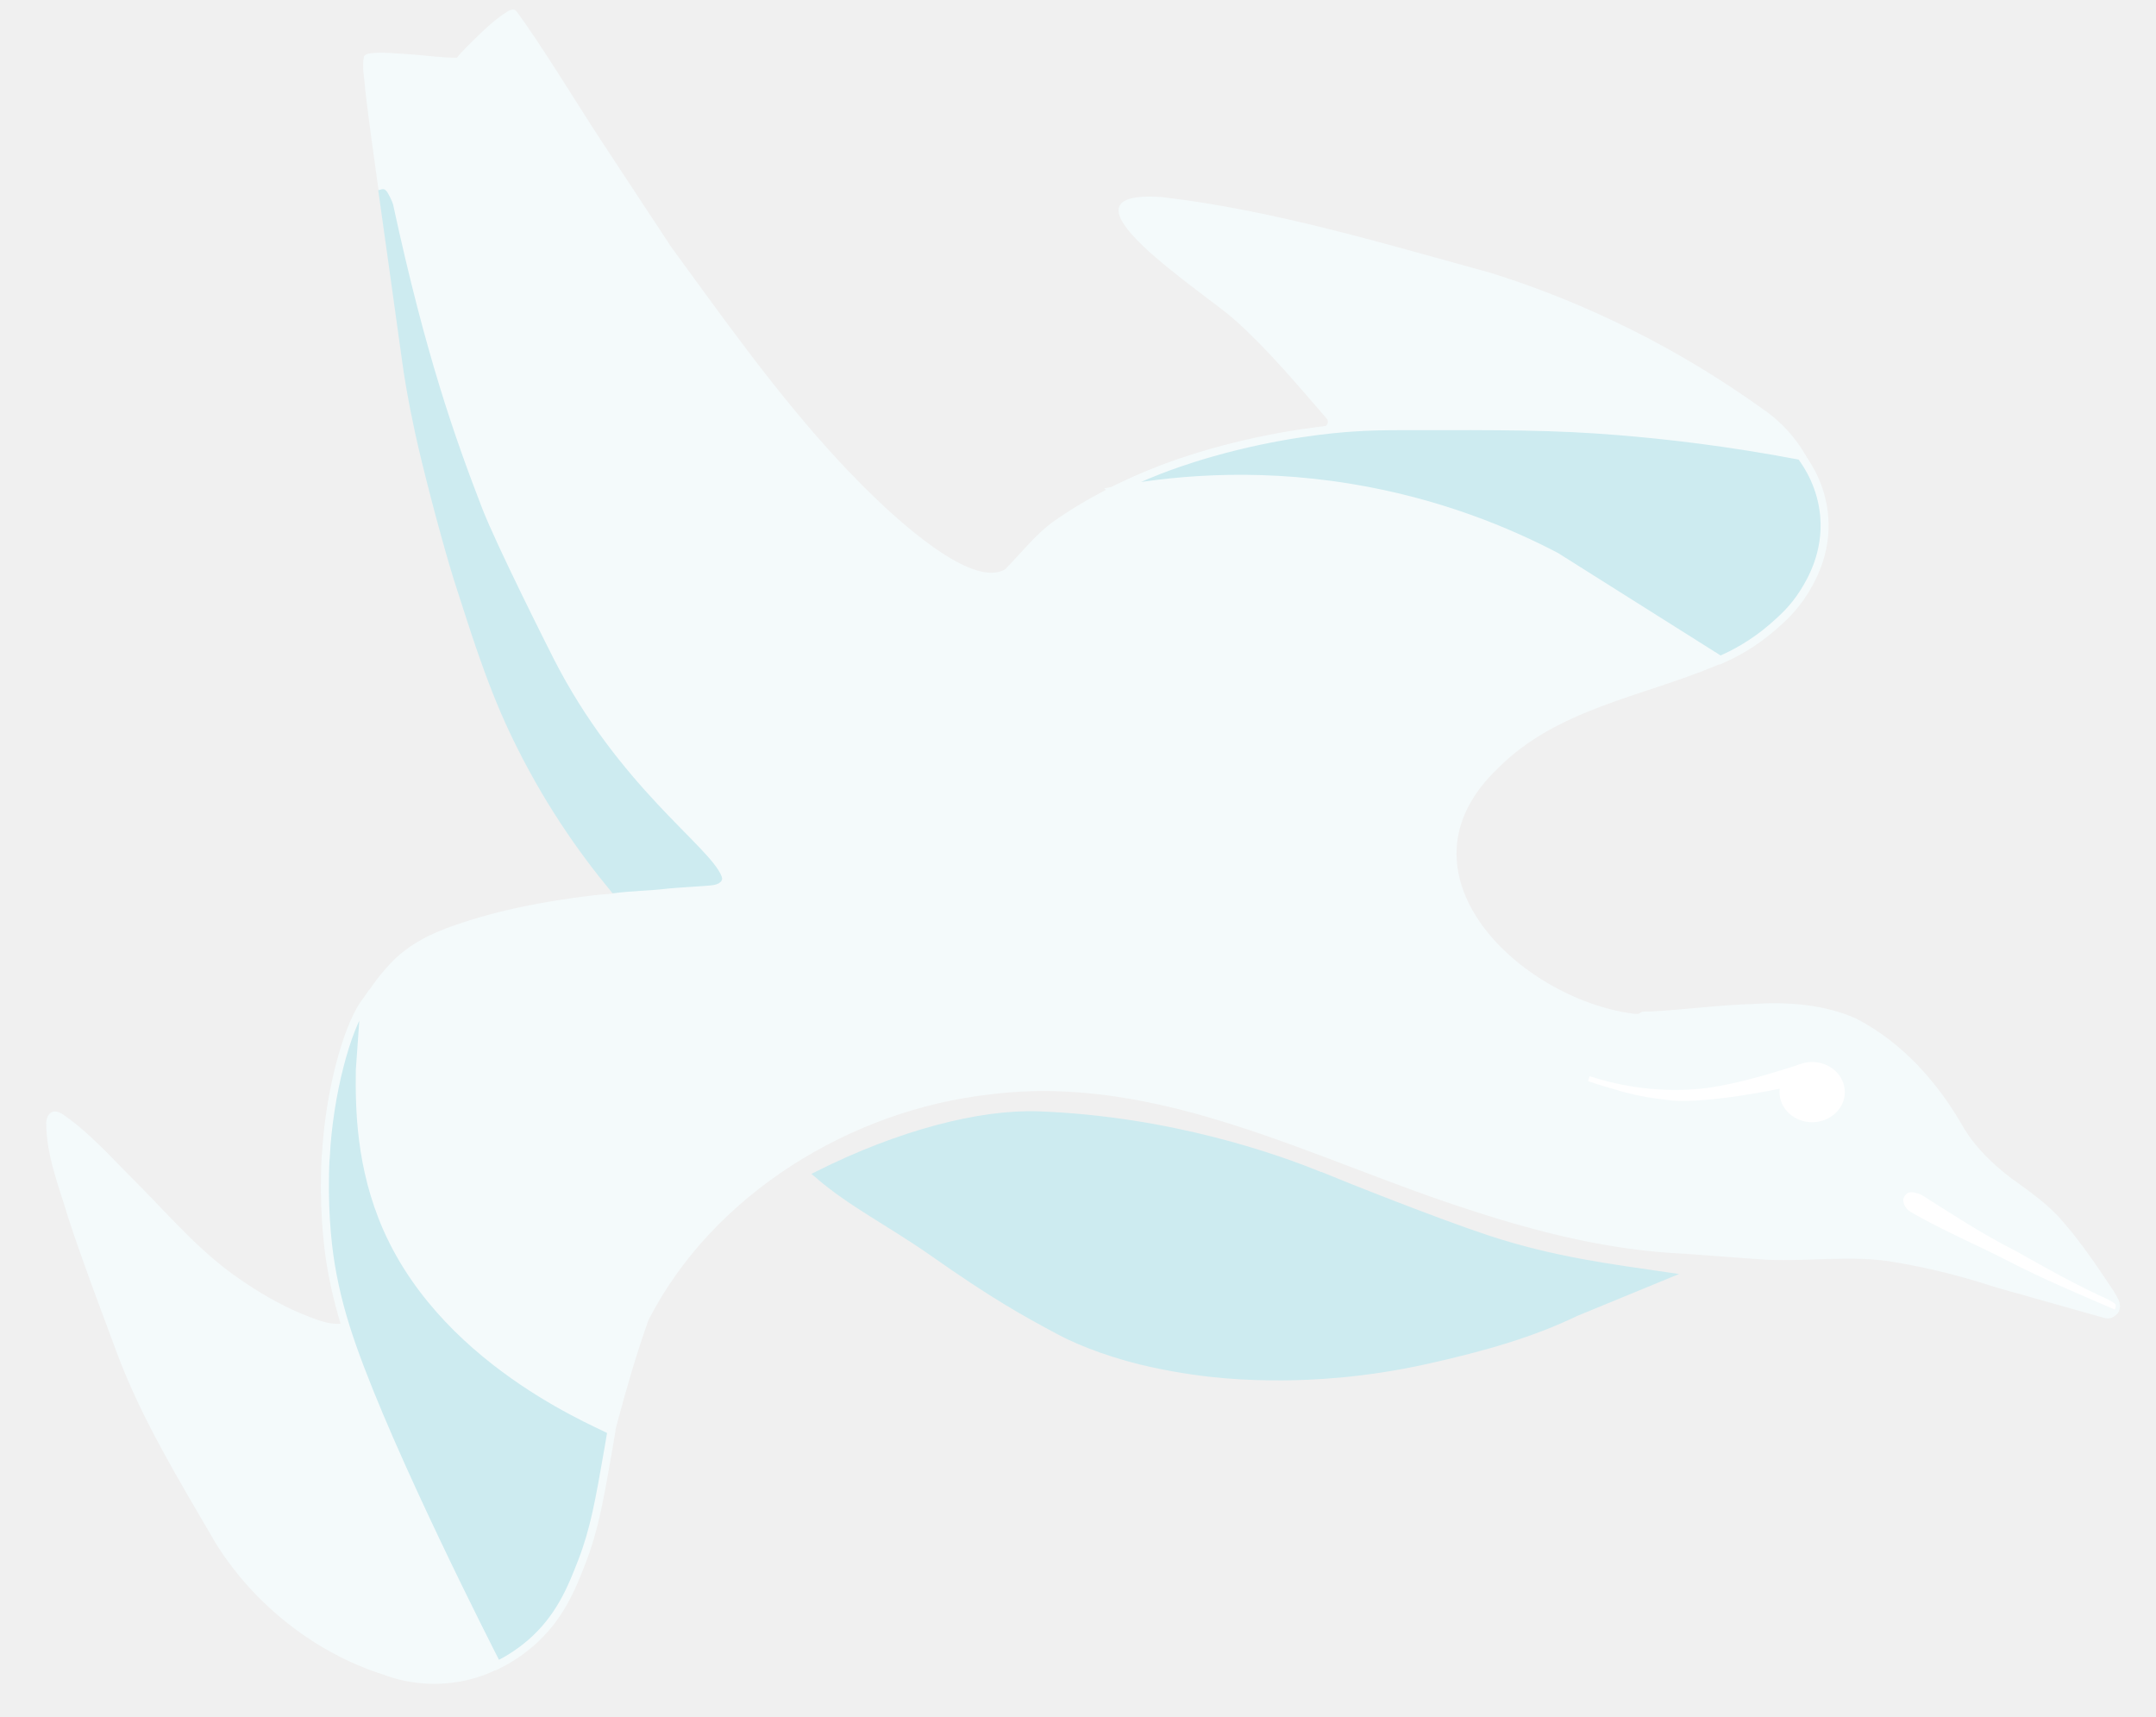
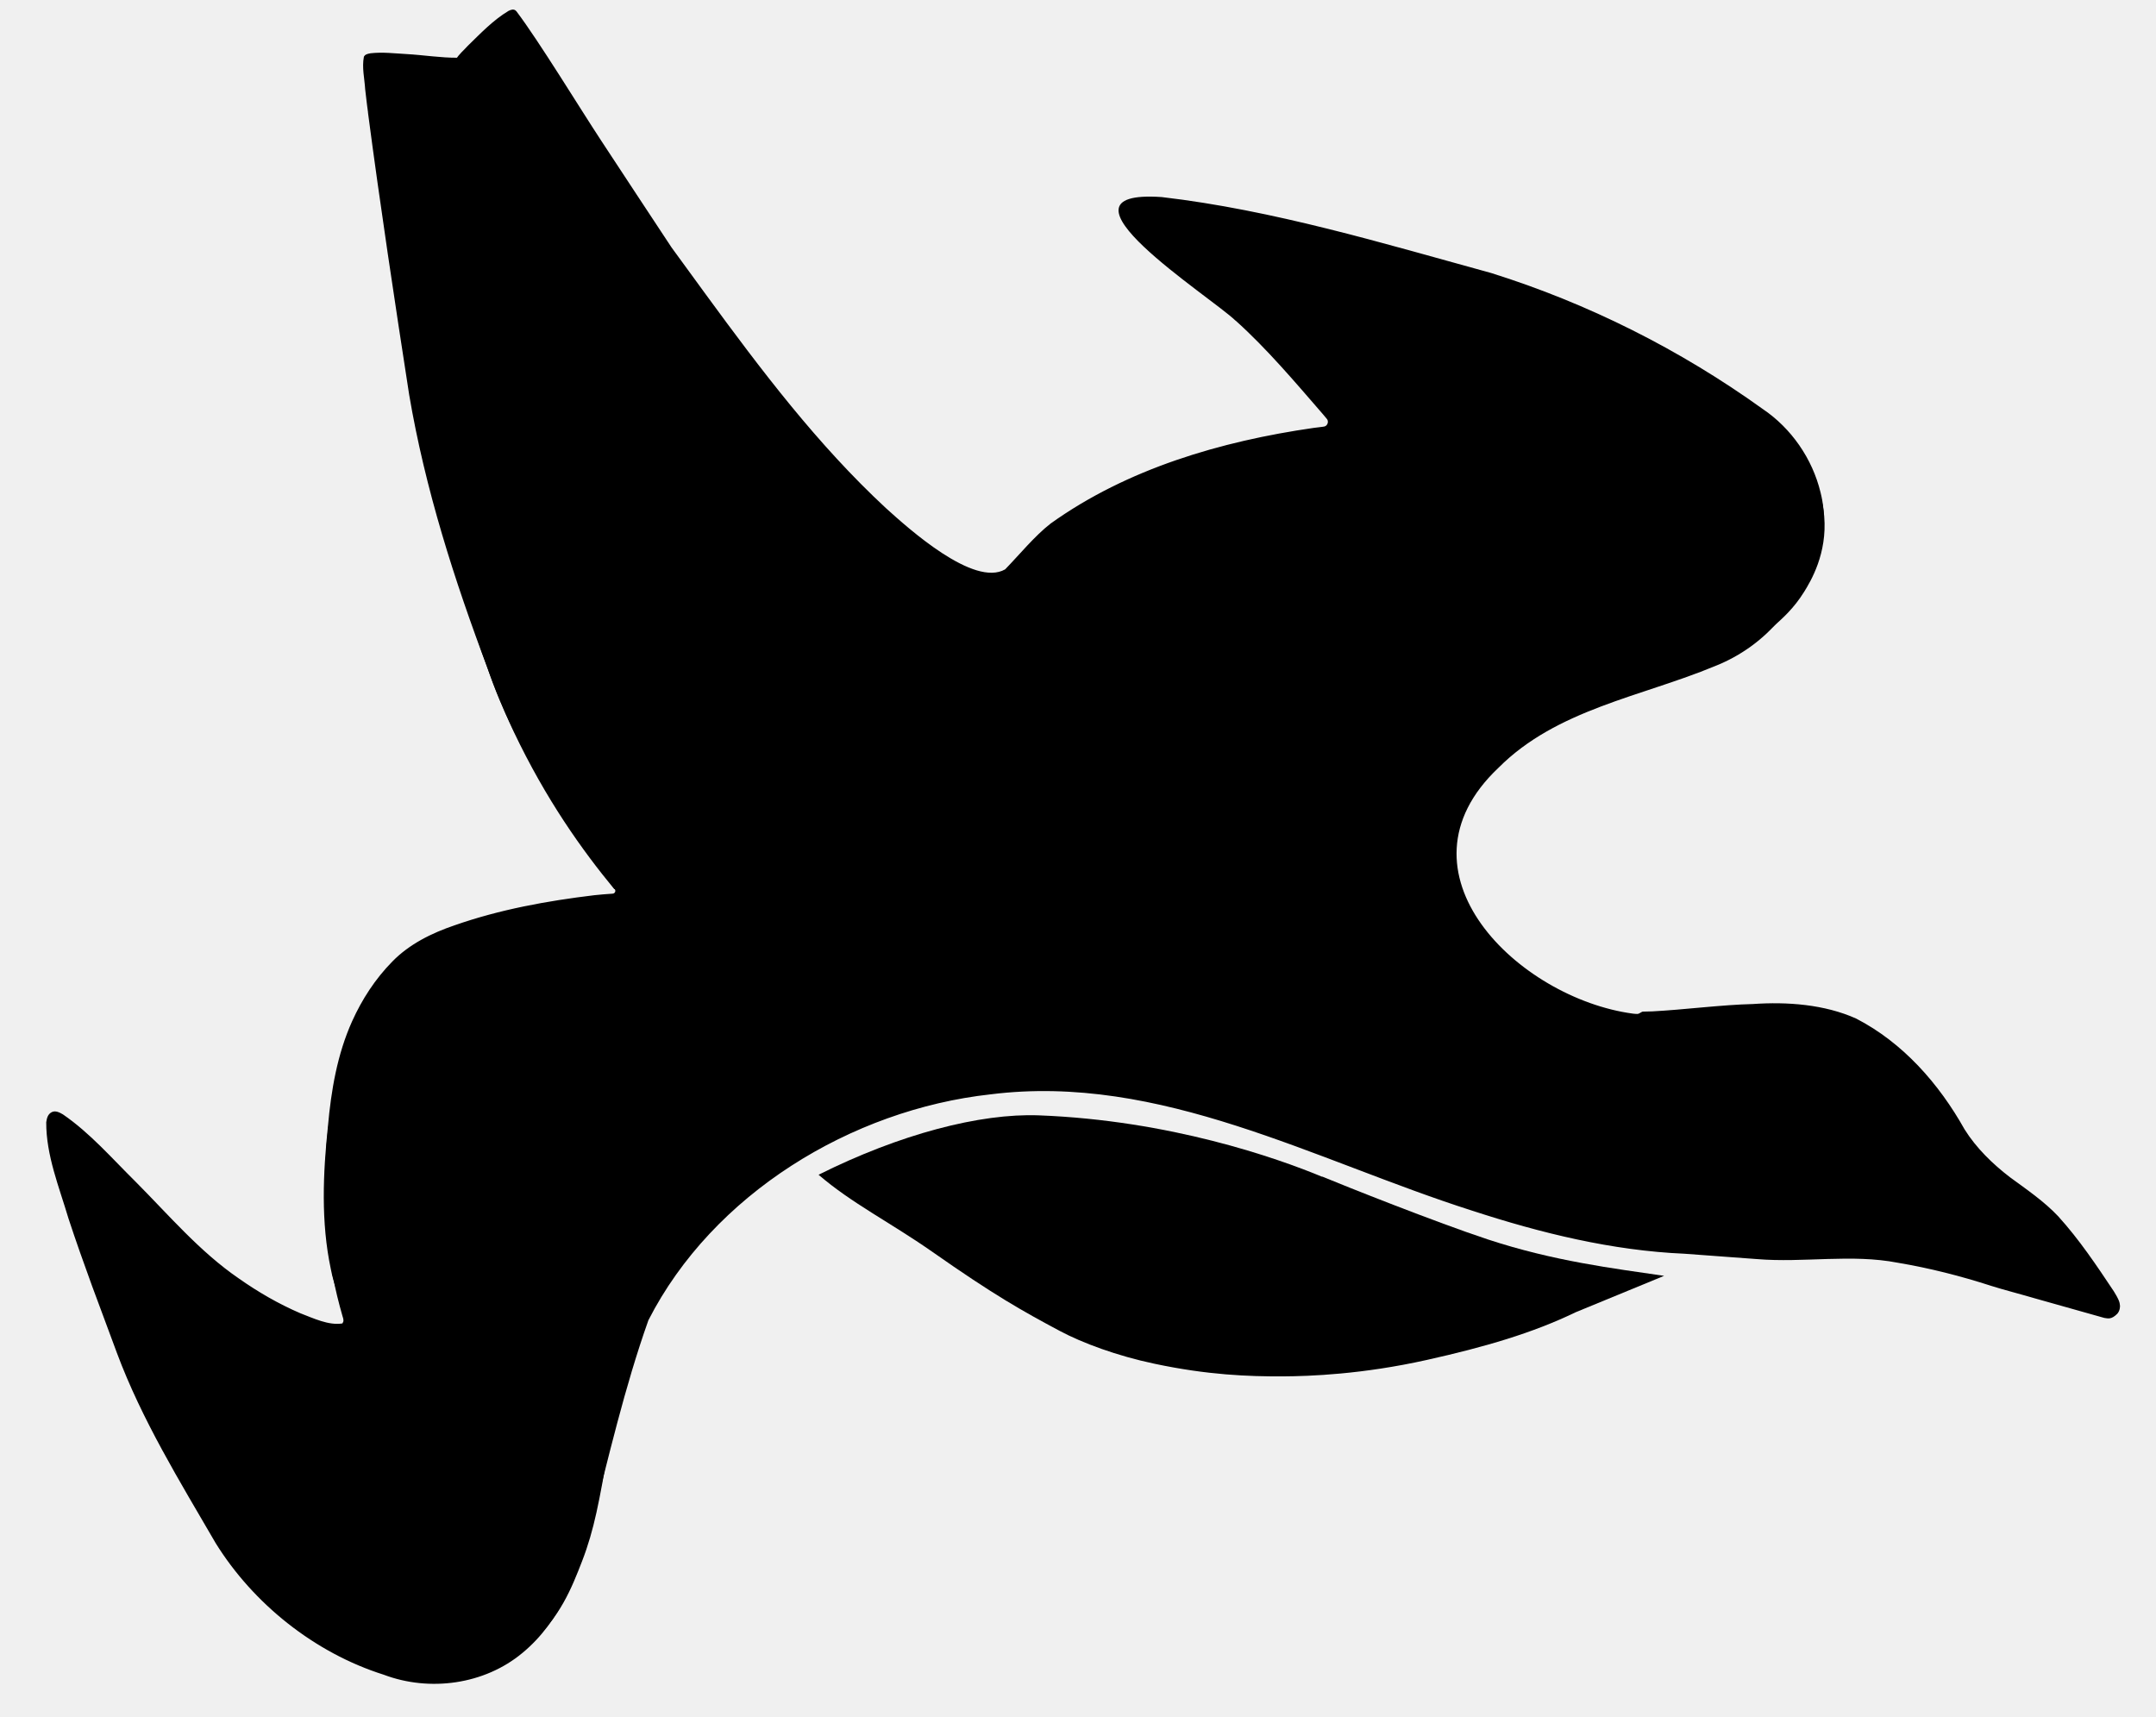
<svg xmlns="http://www.w3.org/2000/svg" id="white_logo" viewBox="470 530 270 215">
  <defs>
-     <style>
-       .cls-1 {
-         fill: #fff;
-       }
- 
-       .cls-2 {
-         fill: #f4fafb;
-       }
- 
-       .cls-3 {
-         stroke: #cdebf0;
-       }
- 
-       .cls-3, .cls-4 {
-         fill: #cdebf0;
-         stroke-miterlimit: 10;
-       }
- 
-       .cls-4 {
-         stroke: #f4fafb;
-       }
-     </style>
+     
  </defs>
  <g>
    <path class="cls-2" d="M625.03,569.75c2.81,2.35,8.85,9.21,11.46,12.35.56.67.15,1.69-.72,1.8-8.51,1.02-15.23,3.02-19.86,4.72,0,0-9.48,3.47-14.67,7.77-.9.75-3.39,3.42-4.97,5.14-.36.39-.85.63-1.38.67-.3.02-.65.03-1.02,0-10.03-.97-28.22-24.83-28.22-24.83-3.34-4.38-7.44-9.86-12.05-16.27,0-.01-.02-.02-.02-.03l-9.64-14.66s-9.3-14.78-9.71-14.76c-1.1.05-6.6,5.54-6.74,5.97-.13.4-10.35-1.09-11.48-.39-.37.23.51,6.78.51,6.78.58,3.84.79,7.15,4.12,28.5.3,1.93,1.71,15.76,8.31,34.09,3.26,9.06,5.08,14.46,8.92,20.53,2.5,3.95,6.96,10.7,9.45,13.98.37.48.04,1.17-.57,1.2-4.62.24-12.56,1.79-14.77,2.43-4.7,1.36-8.76,2.49-11.91,5.33-1.51,1.37-2.53,2.77-3.1,3.57-.63.88-3.01,4.32-4.24,9.49-.43,1.81-.9,3.83-1.24,7.66-.19,2.13-.45,3.82-.45,5.04,0,4.11-.43,8.83,1.13,14.43.93,3.37,1.65,4.85,1.04,5.7-.88,1.23-10.99-2.18-19.4-10.48-5.77-5.69-15.34-16.33-17.03-15.89-2.76.72,4.55,19.77,8.68,30.82,2.45,6.56,8.22,16.37,11.92,22.61,0,0,0,0,0,.01,0,0,.01.02.02.02,2.33,3.66,7.78,11,17.55,15.03,3.82,1.57,7.63,2.94,12.16,2.18,11.54-1.94,15.04-12.91,16.94-21.14.2-.88,4.27-17.03,6.32-22.9,2.89-8.28,21.02-31.19,53.05-30.1,11.96.41,24.36,4.87,31.52,7.46,5.47,1.97,9.95,3.98,20.96,7.4,10.1,3.14,18.56,4.56,27.95,5.1,5.75.33,8.67.21,12.73.04,5.93-.26,8.11-.04,9.15.1,7.51,1.01,14.33,3.43,14.55,3.49.02,0,13.7,3.93,13.7,3.93.62.13-5.4-8.35-6.96-10-4.01-4.25-6.5-4.35-10.78-9.61-1.94-2.39-1.03-2.08-3.94-6.07-5.37-7.4-10.81-9.77-12.22-10.11-5.53-1.34-6.01-1.25-12.79-.97-3.65.1-7.26.68-10.9.71-9.49.08-24.12-9.21-24.49-20.09-.21-6.24,4.57-10.87,5.87-12.04,5.18-4.69,7.57-5.36,14.61-8.1,5.37-2.1,13.14-3.76,17.49-7.34,1.09-.9,2.79-2.83,2.79-2.83.89-.82,4.95-4.73,5.29-11.07.43-7.99-5.43-12.97-6.08-13.5-7.09-5.24-17.77-11.96-32.05-16.89-3.57-1.23-6.23-1.96-11.56-3.39-29.79-8.03-36.89-7.98-37.55-6.27-1.02,2.65,8.3,8.69,14.34,13.73Z" />
    <path class="cls-2" d="M625.35,569.37c4.04,3.63,7.51,7.76,11.02,11.83,0,0,.47.56.47.56.74.81.36,2.27-.73,2.57-.39.1-.54.09-.81.13-11.58,1.56-26.64,5.61-35.29,13.77-.71.73-2.34,2.47-3,3.19-3.8,4.56-13.7-4.32-16.75-7.1-10.03-9.33-18.05-20.61-26.08-31.62-1.1-1.47-2.29-3.36-3.29-4.87-5.11-7.51-11.68-18.39-16.89-25.79,0,0-.04-.04-.04-.04,0,0,.01.01.02.02,0,.05.32.08.24.06-1.07.52-2.02,1.45-2.94,2.26-1.17,1.09-2.37,2.2-3.4,3.43-.02.03,0,.01,0-.02.06-.06-.21.32-.22.26-.37.2-.75.07-1.01.1-3.49-.12-6.95-.89-10.4-.53-.04,0-.05.09.1-.13.01-.03,0,.01,0,.05,0,1.89.32,4.52.58,6.44.8,5.92,1.56,11.8,2.46,17.69.82,5.32,1.84,12.44,2.67,17.65,1.99,11.74,5.61,23.09,9.8,34.21,3.39,10.08,9.61,18.79,15.75,27.36.62.69,0,1.89-.88,1.86-.73.04-1.47.1-2.2.18-5.89.7-11.74,1.76-17.34,3.72-2.78.95-5.46,2.26-7.5,4.35-2.05,2.08-3.68,4.58-4.88,7.25-3.37,8.11-3.67,17.51-3.3,26.17.22,2.97.97,5.8,1.86,8.64.19.73.46,1.43.42,2.32-.04.36-.17.81-.5,1.03-.51.29-1.13.2-1.63.14-1.54-.25-2.95-.79-4.34-1.37-5.51-2.4-10.47-5.98-14.65-10.27-3.61-3.68-8.83-9.19-12.59-12.63-.82-.72-1.64-1.46-2.56-2.02-.27-.18-.67-.31-.69-.25-.11.02-.23.34-.26.66.03,4.03,1.63,7.9,2.77,11.74.93,2.82,1.93,5.62,2.95,8.42,0,0,3.11,8.37,3.11,8.37,3.12,8.35,7.85,15.97,12.33,23.66,4.6,7.36,12.11,13.43,20.61,16.09,8.87,3.34,18.01-1.07,21.82-9.54,2.64-5.31,3.5-11.33,5.14-17.09,1.6-5.81,2.93-11.66,5.05-17.32,11.2-21.85,37.98-32.84,61.67-28.6,11.93,1.87,23.16,6.43,34.47,10.45,11.25,3.99,22.77,6.84,34.65,7.92,9.03.97,18.08-1.52,27.1.22,4.14.74,8.22,1.82,12.19,3.15,3.23.99,2.75.8,5.33,1.57,0,0,8.62,2.52,8.62,2.52-.47-.08-.85-.19-1.56.52-.33.4-.29.9-.3.92.02.28.04.27.05.33.02.05.02.04,0,.02-1.57-2.72-3.48-5.28-5.35-7.8-1.99-2.76-4.45-4.45-7.2-6.5-2.13-1.64-3.93-3.57-5.52-5.74-2.75-4.98-6.19-9.88-10.99-13.12-4.13-2.87-9.04-3.24-13.89-3.06-2.86.01-7.17.34-10.07.56-1.3.06-2.58.17-3.88.07-.22-.06-.43-.31-.64-.37-.21-.04-.43-.04-.65-.07-15.19-2.05-31.86-18.76-17.39-32.46,7.33-7.4,18.1-9.07,27.37-12.89,3.14-1.24,5.81-3.13,7.96-5.77,4.04-3.71,6.11-9.57,4.79-14.95-.78-3.33-2.7-6.38-5.23-8.68-1.62-1.28-3.4-2.47-5.12-3.63-13.99-9.63-30.17-15.03-46.58-18.9-5.46-1.39-10.93-2.71-16.45-3.79-2.76-.52-5.53-1.01-8.3-1.22-1.35-.05-3.09-.29-4.21.44-1.07,2.62,11.82,11,14.14,13.27h0ZM624.71,570.14c-3.1-3-24.42-16.5-9.22-15.46,13.98,1.63,27.7,5.79,41.25,9.51,12.16,3.81,23.67,9.6,34.01,17.03,3.58,2.41,6.22,6.23,7.24,10.45,1.44,5.65-.89,12.05-5,15.78-2.15,2.65-5.07,4.74-8.27,5.99-9.2,3.82-19.79,5.4-27.07,12.72-13.86,13.09,2.56,28.86,16.83,30.78.2.02.41.05.61.04.21-.03.42-.23.62-.29.4-.03.8,0,1.21-.03,3.89-.2,8.72-.83,12.6-.92,4.28-.3,8.97.04,12.93,1.82,5.87,3.03,10.38,8.17,13.58,13.88,1.45,2.32,3.5,4.32,5.68,5.99,1.96,1.44,4.3,3.03,6.05,4.9,2.66,2.94,4.78,6.12,6.96,9.39,0,0,.36.61.36.61.1.21.23.41.32.7.03.12.06.16.09.49,0,.05.03.57-.32.99-.73.74-1.14.62-1.64.54,0,0-8.66-2.44-8.66-2.44-1.3-.39-4.38-1.2-5.46-1.56-3.83-1.24-7.79-2.25-11.74-2.91-5.82-1.13-11.77.03-17.66-.46,0,0-9.06-.67-9.06-.67-9.07-.39-18.01-2.59-26.61-5.4-19.64-6.26-39.03-17.23-60.29-14.56-17.43,1.92-34.78,12.48-42.85,28.29-2.99,8.42-5,17.22-7.22,25.88-1.49,5.82-3.77,11.84-8.55,15.78-4.77,3.98-11.65,4.9-17.38,2.73-8.68-2.74-16.35-8.91-21.05-16.49-4.48-7.71-9.23-15.41-12.36-23.81,0,0-3.11-8.38-3.11-8.38-1.02-2.8-2.02-5.61-2.95-8.44-1.16-3.92-2.81-7.91-2.79-12.07.08-.48.17-.99.69-1.26.48-.24,1,.05,1.4.28,3.41,2.34,6.15,5.52,9.07,8.4,4.2,4.22,8.07,8.8,12.96,12.15,2.42,1.7,4.99,3.19,7.69,4.35,1.65.63,3.55,1.56,5.28,1.28.09-.14.14-.27.15-.45-.13-2.11-1.23-4.23-1.6-6.36-1.25-5.86-.98-12-.36-17.9.4-4.47,1.16-8.98,3.02-13.12,1.24-2.75,2.9-5.32,5.04-7.49,2.14-2.2,4.97-3.58,7.8-4.54,5.65-1.98,11.59-3.06,17.51-3.77.74-.08,1.49-.14,2.25-.19.31,0,.48-.33.29-.57-6.18-8.62-12.45-17.42-15.88-27.56-4.21-11.15-7.86-22.57-9.86-34.36-1.79-11.57-3.64-23.76-5.16-35.35,0,0,.03.1.03.1-.04-.13-.03-.14-.03-.15v-.05s-.02-.09-.02-.09l-.02-.18s-.05-.36-.05-.36c0,0-.09-.73-.09-.73,0,0-.17-1.46-.17-1.46-.08-1.34-.42-2.7-.16-4.05,0-.01.07-.14.14-.19.09-.08.09-.06.12-.08.19-.1.41-.14.59-.17,1.51-.17,2.99.02,4.48.1,2.12.12,4.33.48,6.41.46,0,0,0,0-.06.03.01-.07-.23.28-.16.19.39-.68,1-1.15,1.5-1.72,1.61-1.56,3.15-3.2,5.1-4.37.14-.06.26-.13.51-.16-.06-.03.3.03.32.08.05.03.14.12.18.17,2.8,3.71,7.91,12.09,10.56,16.12,1.92,2.91,7.04,10.72,8.84,13.42.48.67,3.73,5.13,4.31,5.91,6.9,9.43,13.96,18.78,22.54,26.74,2.85,2.58,11.02,9.93,14.93,7.66,1.77-1.82,3.69-4.18,5.7-5.74,9.61-6.88,21.34-10.3,32.92-11.97,0,0,.73-.09.73-.09.21-.03.56-.06.64-.09.4-.11.58-.67.26-.99,0,0-.47-.56-.47-.56-3.46-3.99-7.01-8.2-10.91-11.7h0Z" />
  </g>
  <path id="wingup" class="cls-4" d="M609.32,591.47c6.73-1.28,17.2-2.44,29.7-.4,11.26,1.83,20.05,5.59,25.83,8.61,6.86,4.32,13.72,8.64,20.58,12.97,1.68-.72,4.08-1.97,6.54-4.1,1.2-1.05,2.67-2.34,3.97-4.44.83-1.34,2.9-4.78,2.51-9.45-.31-3.69-2-6.33-2.92-7.56-9.16-1.75-16.97-2.63-22.9-3.11-8.06-.65-14.22-.64-26.53-.62-2.9,0-4.69.03-7.03.2-1.79.13-8.86.69-17.5,3.17-3.2.92-5.39,1.75-6.28,2.09-2.38.92-4.38,1.86-5.95,2.66Z" />
  <path id="wingdown" class="cls-4" d="M510.78,674.89c-.3,5.91.18,10.69.65,13.52.6,3.59,1.48,6.78,2.67,10.17,4.82,13.79,17.07,37.82,18.17,39.96,1.06-.52,2.56-1.38,4.13-2.72,3.7-3.18,5.19-6.93,6.5-10.32,1.53-3.96,2.16-7.57,3.3-14.1.24-1.38.35-2.07.37-2.19.06-.35-20.35-7.77-28.1-25.36-3.39-7.69-3.47-15.11-3.41-19.83l.59-8.38c-2.29,3.22-4.46,11.52-4.85,19.24Z" />
  <path id="backbelly" class="cls-3" d="M546.94,641.35c1.94-.26,4.57-.32,6.22-.52.01,0,.01,0,.01,0,1.59-.19,5.39-.36,6.09-.48.42-.07.72-.24.67-.36-1.37-3.63-12.86-11.17-21.07-27.33-.77-1.52-7.13-14.15-8.93-18.79-3.39-8.77-7.1-19.21-11.19-38.15-.06-.26-.68-1.58-.82-1.54.28,2.04,1.89,13.34,2.89,20.68.16,1.18.33,2.3.52,3.39.15.87.74,4.37,1.93,9.26,1.66,6.82,3.51,13.33,4.39,15.99,1.43,4.33,3.51,11.42,6.68,18.12,4.05,8.53,8.61,14.9,12.6,19.73Z" />
  <g id="mouth">
    <path class="cls-1" d="M734.87,694.01c-4.12-1.76-9.16-3.9-13.15-5.97-3.93-2.04-8.56-3.99-12.47-6.28-.43-.25-.81-.76-.89-1.3-.04-.23.03-.47.16-.67l.04-.06c.17-.25.44-.42.74-.42.51,0,1.14.2,1.45.4,3.82,2.41,7.38,4.76,11.34,6.78,1.25.64,6.46,3.75,11.24,5.94.13.06,1.29.56,1.61.92,0,.09.03.2.01.33-.02.13-.07.24-.1.32Z" />
  </g>
  <path id="belly" class="cls-3" d="M635.57,677.37c-5.64-2.34-19.04-7.07-35.5-7.69-7.33-.27-17.39,2.35-27.56,7.44,4.12,3.55,8.88,5.91,14.19,9.61,7.83,5.5,11.43,7.5,16.02,9.95,2.81,1.5,7.16,3.12,11.87,4.11,6.64,1.41,11.79,1.6,16.06,1.58,3.37-.02,9.94-.25,18.04-2.06,7.27-1.62,13.28-3.38,18.63-5.97l11.08-4.56c-6.41-.94-13.81-1.84-22.07-4.56-6.45-2.13-17.98-6.72-20.74-7.87Z" />
  <g id="eye">
    <g>
      <ellipse class="cls-1" cx="696.94" cy="666.77" rx="3.77" ry="3.45" />
      <path class="cls-1" d="M696.94,670.54c-2.26,0-4.09-1.69-4.09-3.77s1.84-3.77,4.09-3.77,4.09,1.69,4.09,3.77-1.84,3.77-4.09,3.77ZM696.94,663.65c-1.91,0-3.46,1.4-3.46,3.13s1.55,3.13,3.46,3.13,3.45-1.4,3.45-3.13-1.55-3.13-3.45-3.13Z" />
    </g>
    <g id="eye-2" data-name="eye">
      <path class="cls-1" d="M672.67,666.56c-2.74-.77-3.14-.95-3.8-1.17l.2-.61c3.06,1,7.89,2.09,13.54,1.6,3.42-.29,7.9-1.5,12.79-3.09l.65,2.4c-13.54,2.98-17.3,2.05-17.48,2.03-3.16-.33-5.19-.96-5.9-1.15Z" />
    </g>
  </g>
</svg>
